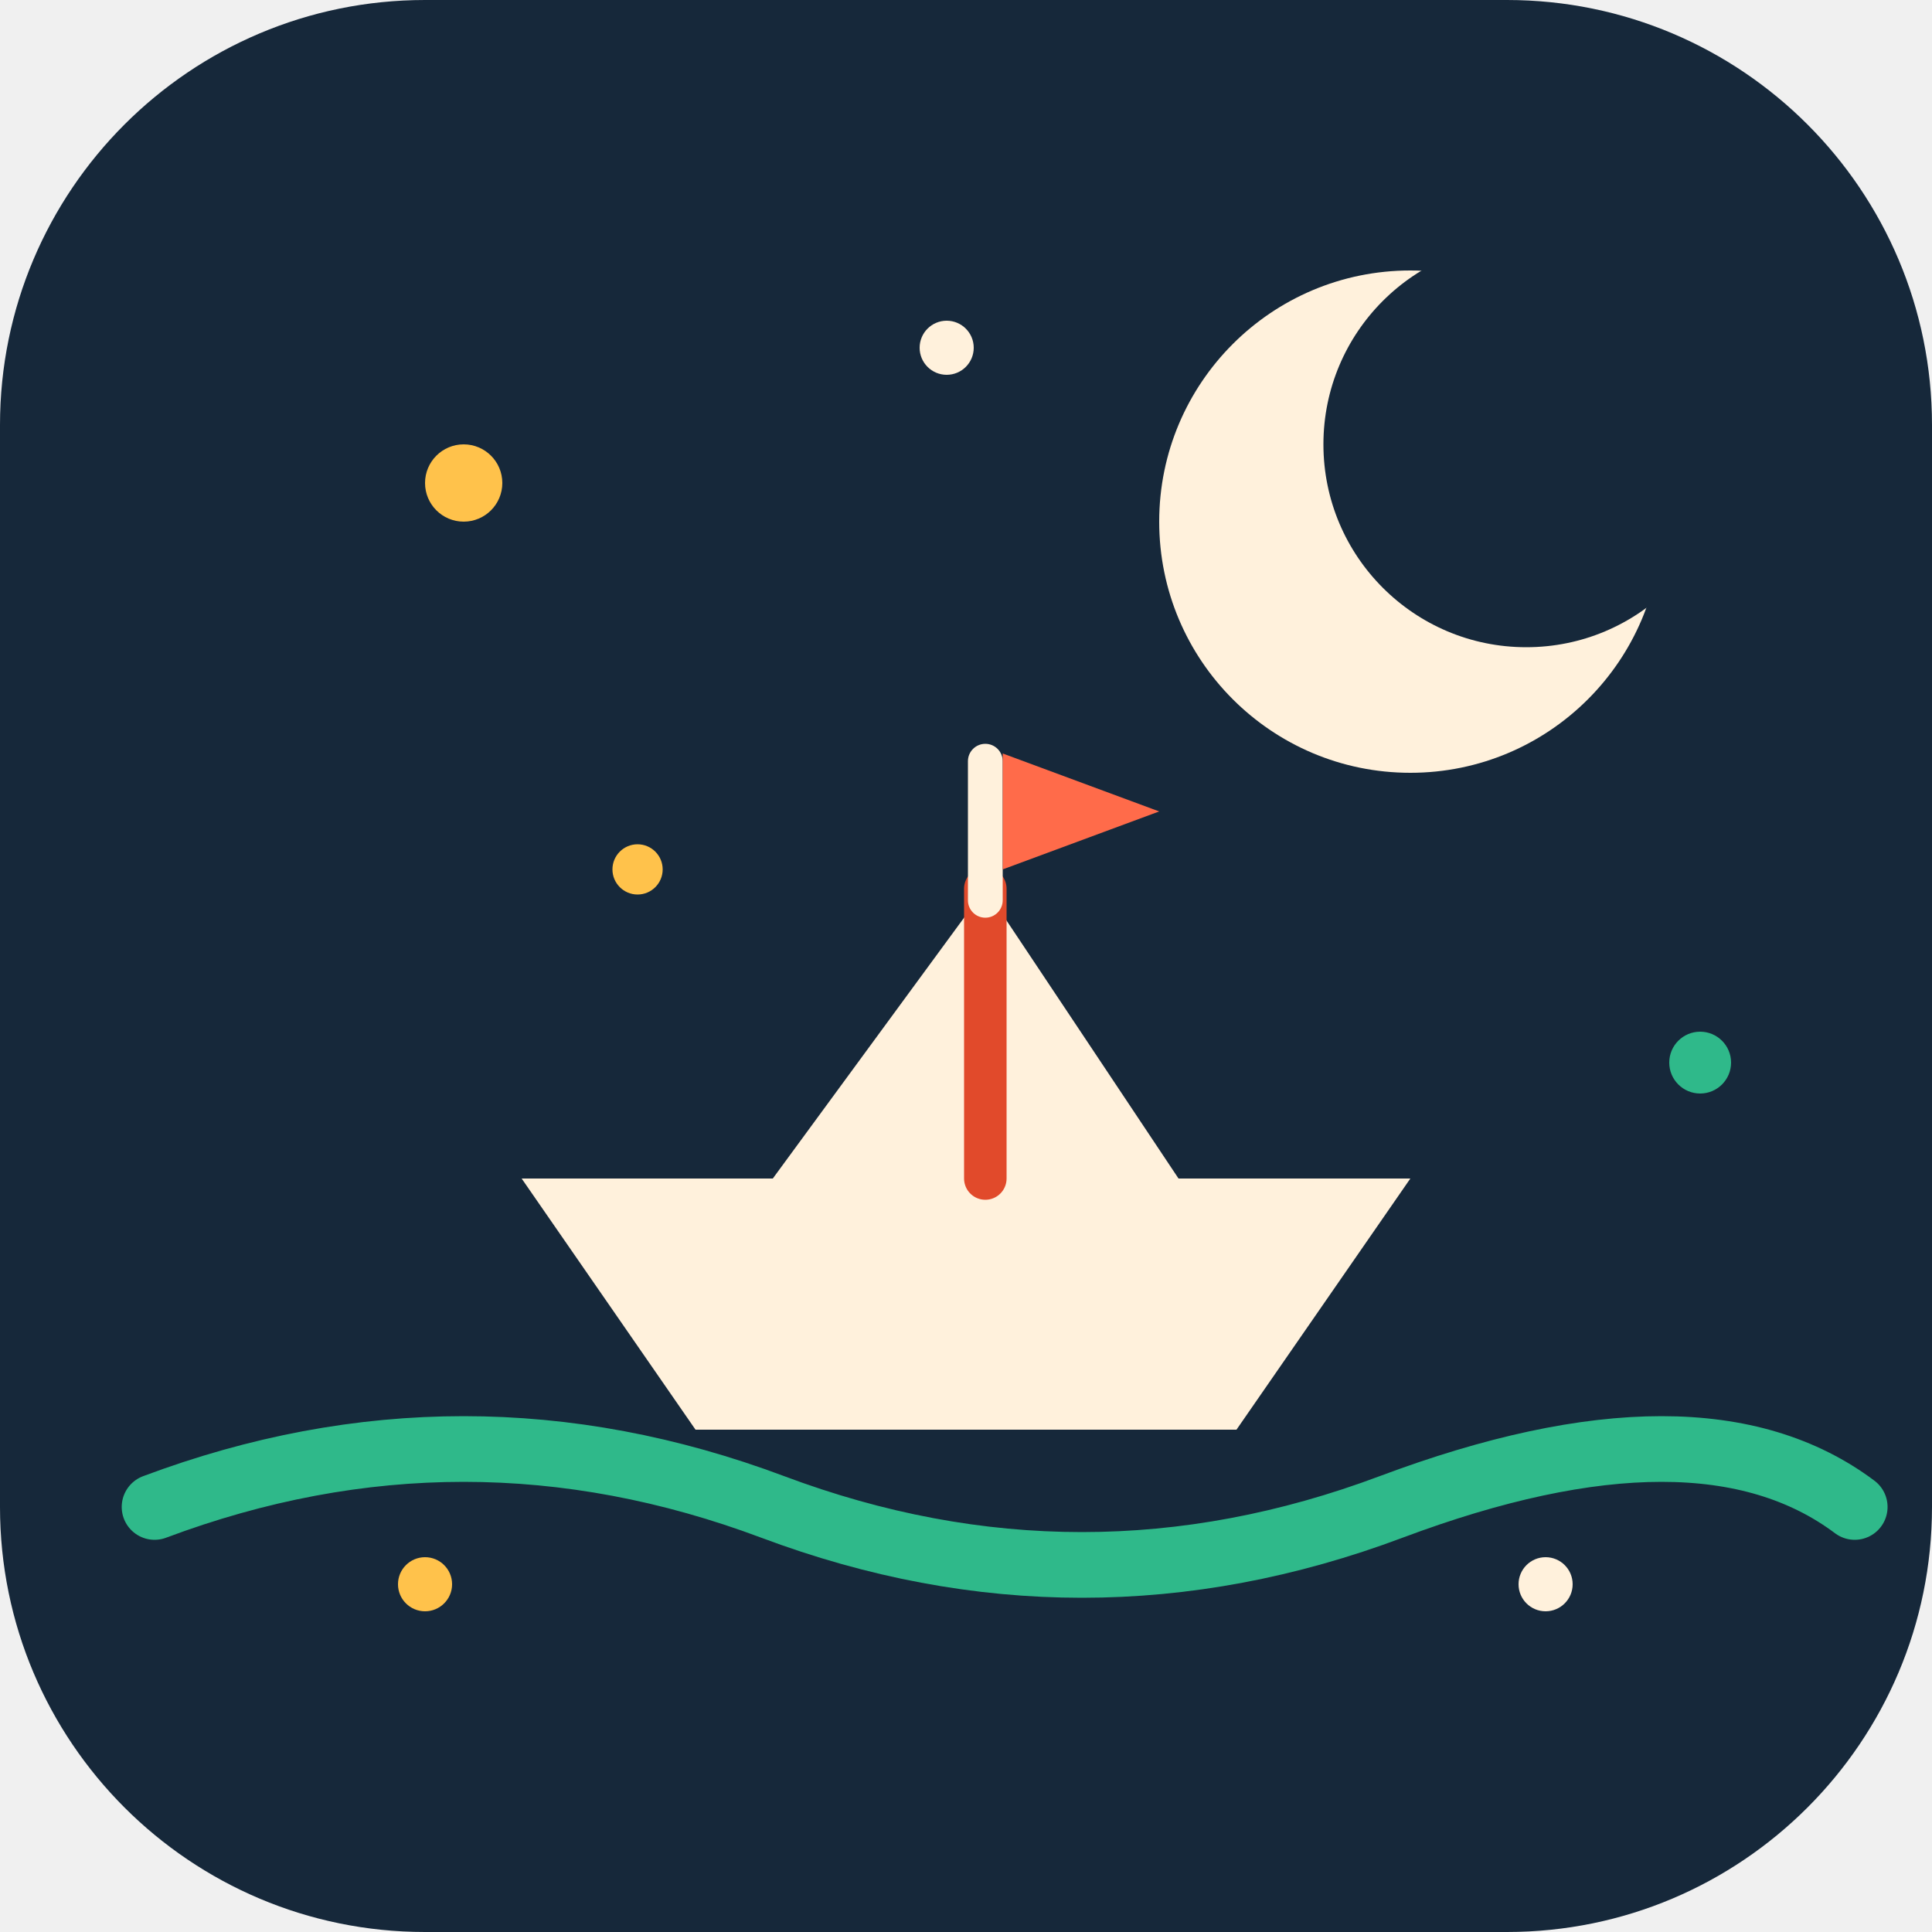
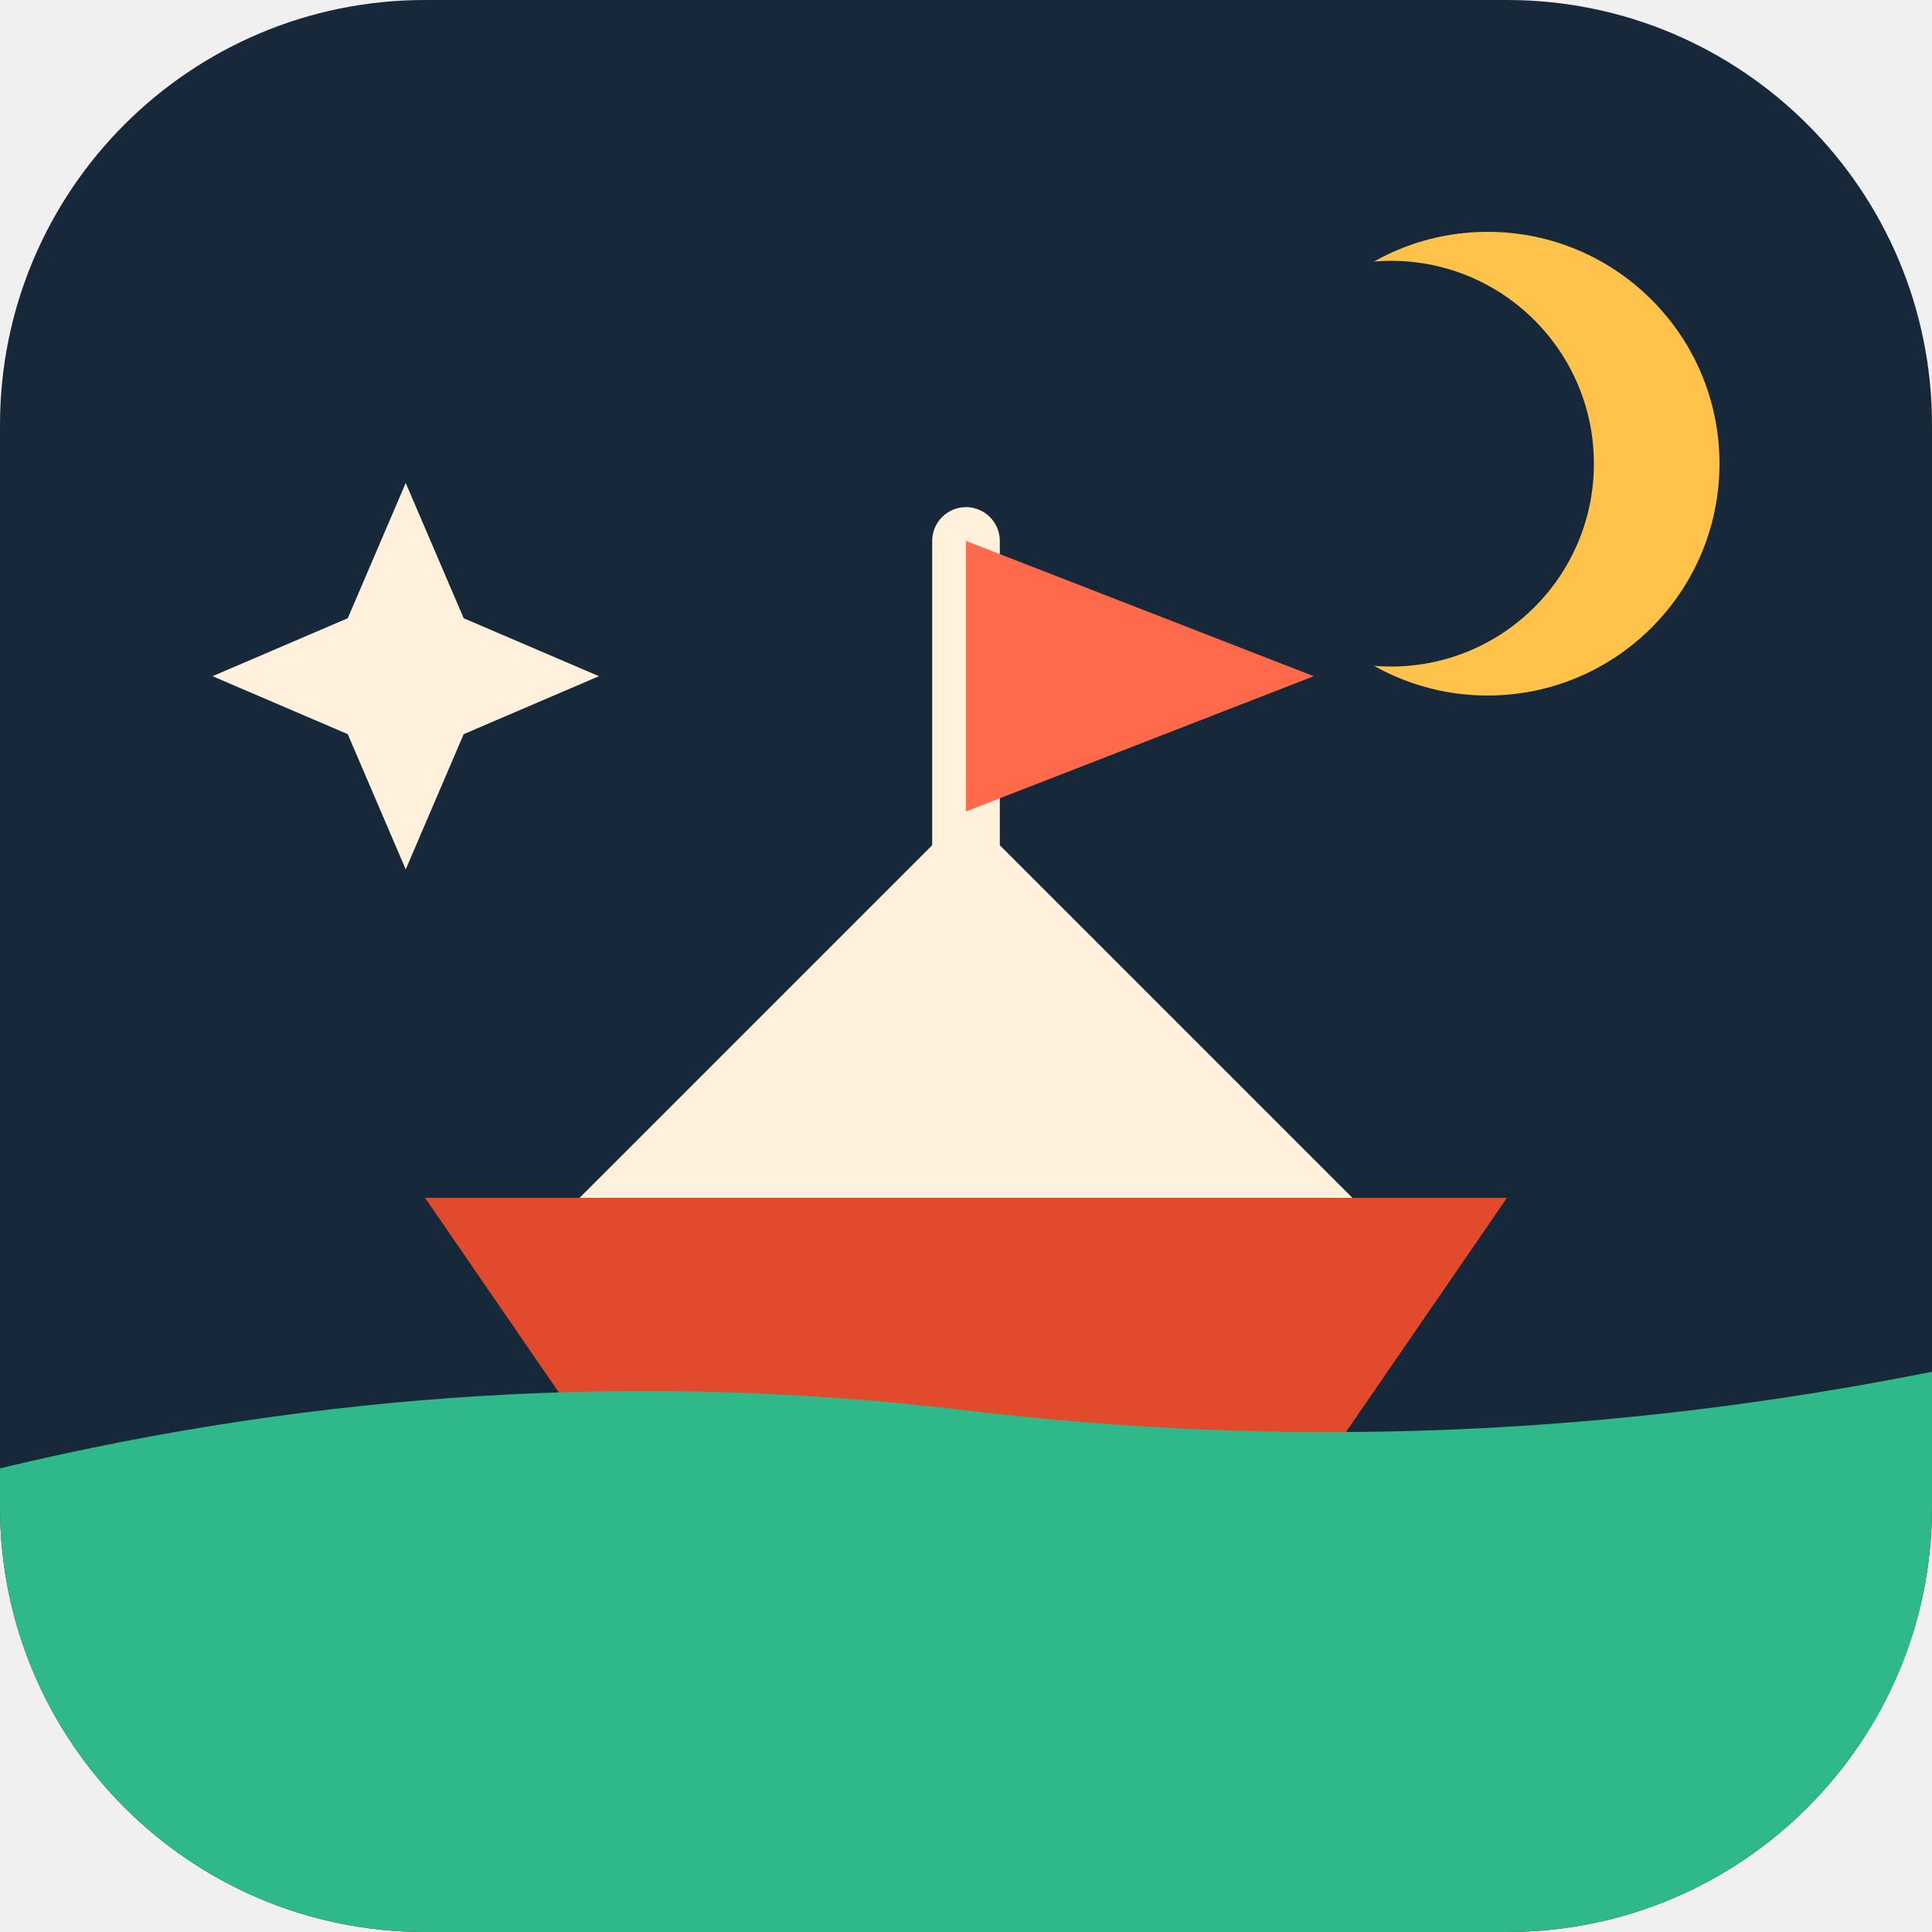
<svg xmlns="http://www.w3.org/2000/svg" width="512" height="512" viewBox="0 0 100 100" role="img" aria-label="Bedtime Quests">
  <rect width="100" height="100" rx="22" fill="#16283A" />
-   <circle cx="73" cy="27" r="13" fill="#FFF1DC" />
-   <circle cx="79" cy="23" r="10.5" fill="#16283A" />
-   <circle cx="24" cy="25" r="2" fill="#FFC24B" />
-   <circle cx="49" cy="18" r="1.4" fill="#FFF1DC" />
-   <circle cx="33" cy="45" r="1.3" fill="#FFC24B" />
-   <circle cx="88" cy="55" r="1.6" fill="#2FB98A" />
-   <path d="M27 61 L73 61 L64 74 L36 74 Z" fill="#FFF1DC" />
-   <path d="M8 78 Q24 72 40 78 T72 78 T96 78" fill="none" stroke="#2FB98A" stroke-width="3.4" stroke-linecap="round" />
-   <circle cx="22" cy="82" r="1.4" fill="#FFC24B" />
-   <circle cx="80" cy="82" r="1.4" fill="#FFF1DC" />
-   <path d="M40 61 L51 46 L61 61 Z" fill="#FFF1DC" />
-   <path d="M51 46 L51 61" stroke="#E14A2B" stroke-width="2.2" fill="none" stroke-linecap="round" />
-   <rect x="50.1" y="38.5" width="1.8" height="9" rx="0.9" fill="#FFF1DC" />
-   <path d="M51.9 39 L60 42 L51.9 45 Z" fill="#FF6B4A" />
+   <clipPath id="tileF">
+     <rect width="100" height="100" rx="22" />
+   </clipPath>
+   <mask id="mF">
+     <rect width="100" height="100" fill="#FFFFFF" />
+     <circle cx="72" cy="24" r="10.5" fill="#000000" />
+   </mask>
+   <circle cx="77" cy="24" r="12" fill="#FFC24B" mask="url(#mF)" />
+   <path d="M21 25 L24 32 L31 35 L24 38 L21 45 L18 38 L11 35 L18 32 Z" fill="#FFF1DC" />
+   <path d="M50 28 L50 62" stroke="#FFF1DC" stroke-width="3.5" stroke-linecap="round" />
+   <path d="M50 28 L68 35 L50 42 Z" fill="#FF6B4A" />
+   <path d="M50 42 L50 62 L30 62 Z" fill="#FFF1DC" />
+   <path d="M50 42 L70 62 L50 62 Z" fill="#FFF1DC" />
+   <path d="M22 62 L78 62 L67 78 L33 78 Z" fill="#E14A2B" />
+   <g clip-path="url(#tileF)">
+     <path d="M0 76 Q25 70 50 73 Q75 76 100 71 L100 100 L0 100 Z" fill="#2FB98A" />
+   </g>
</svg>
